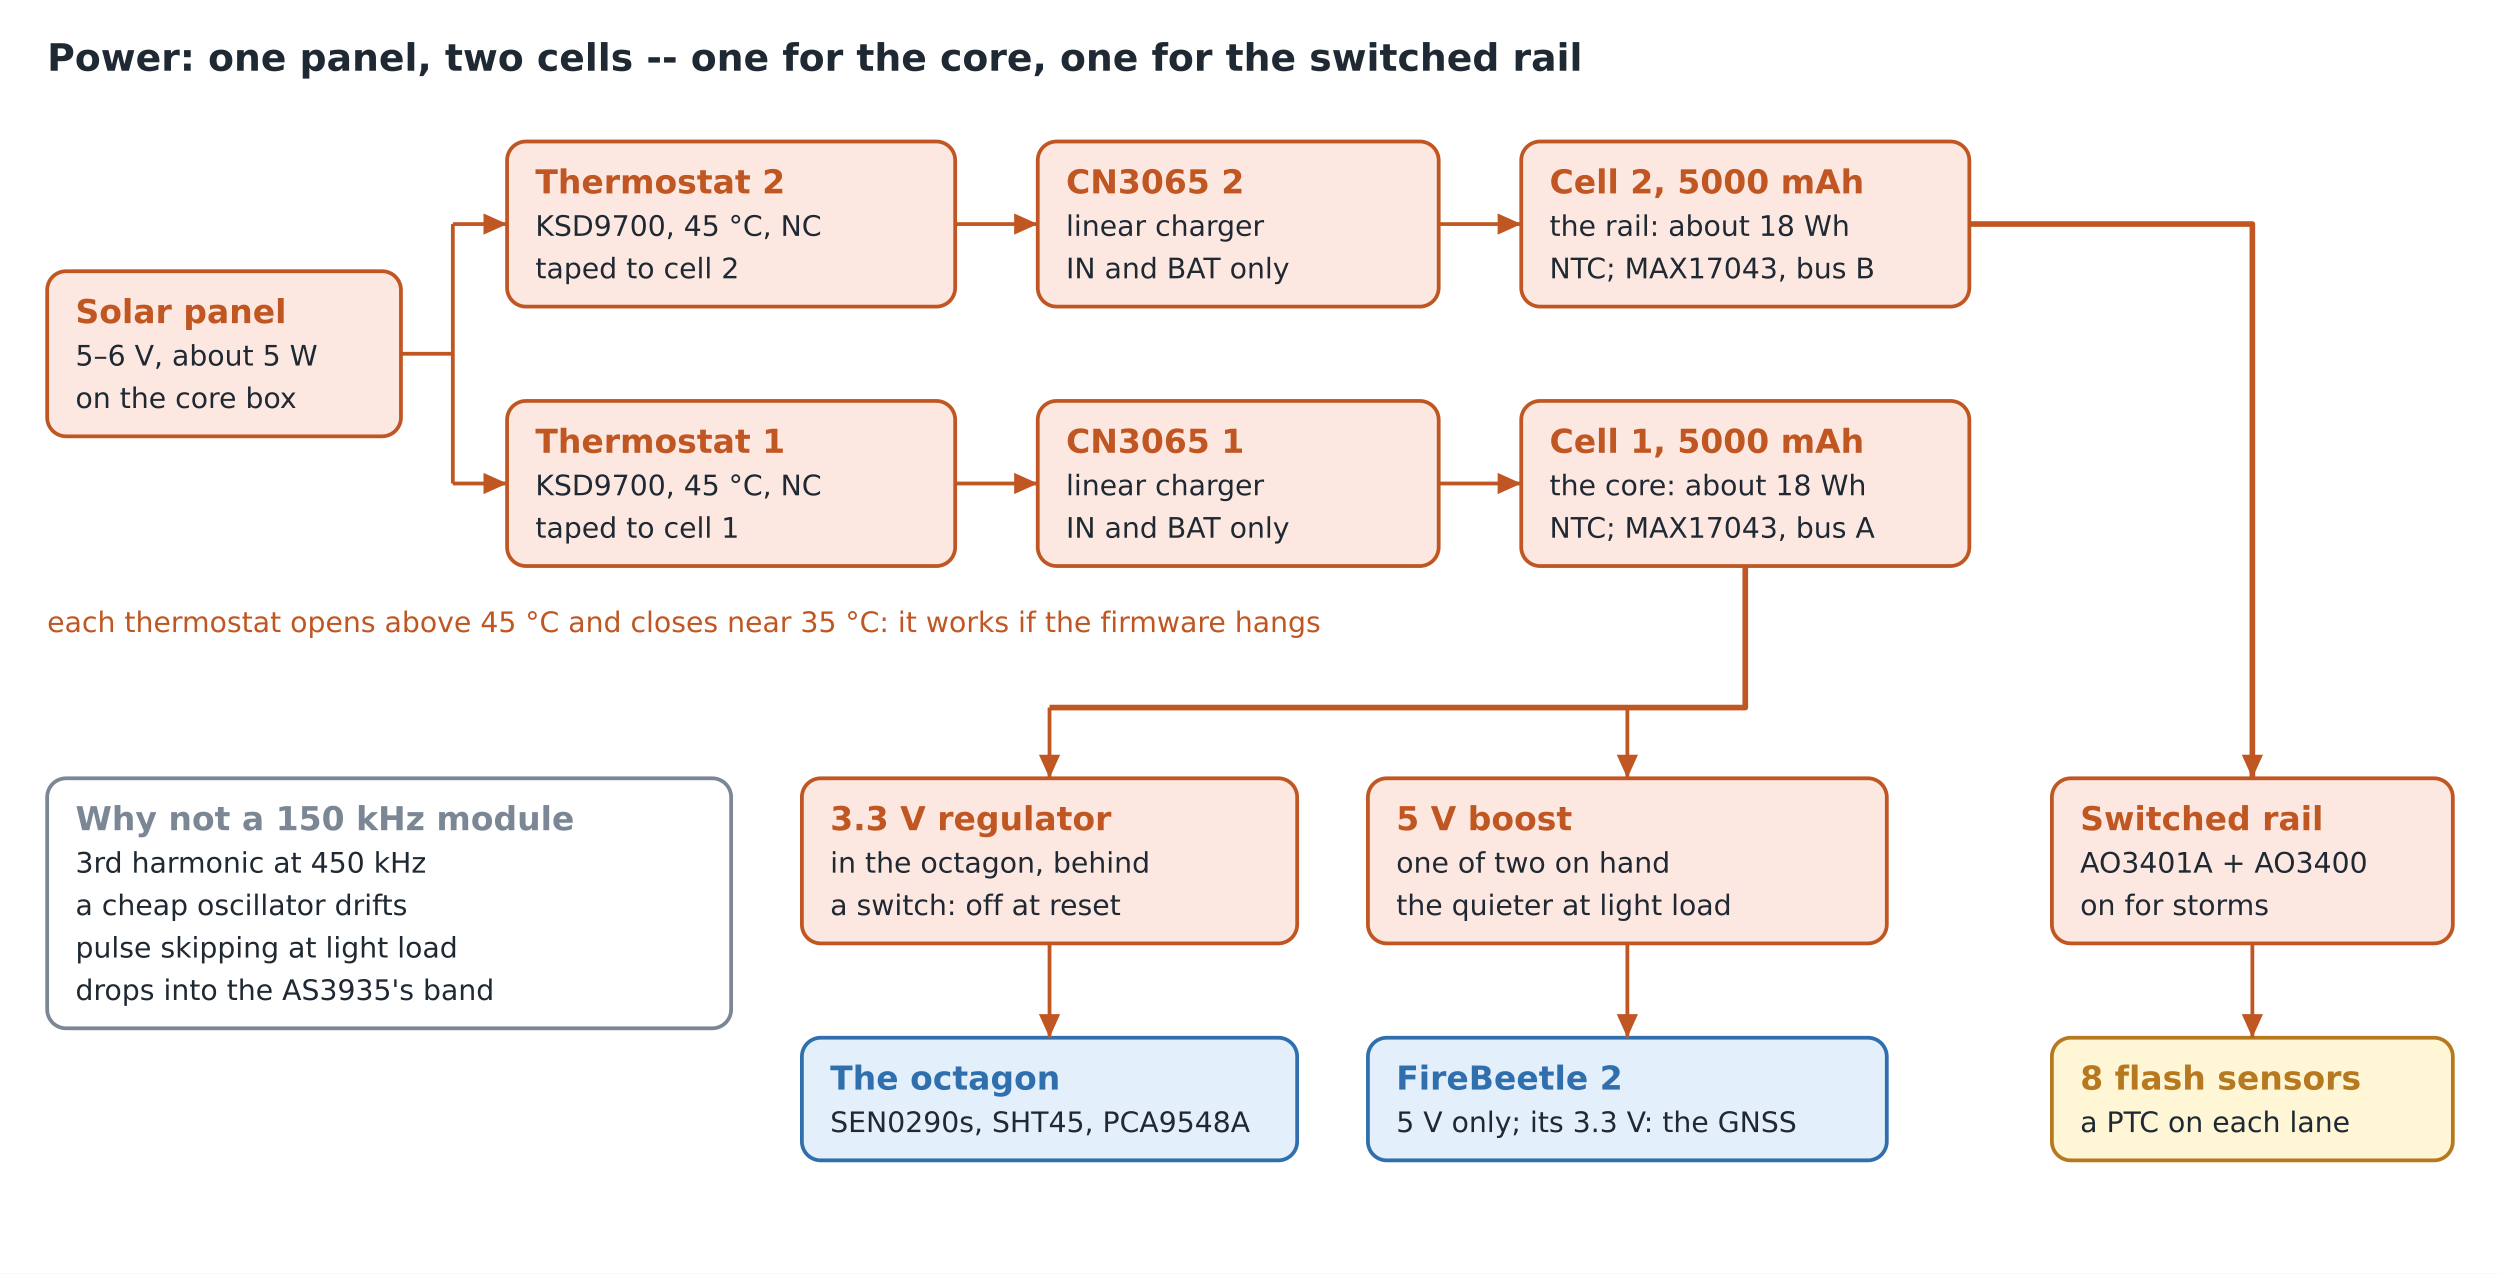
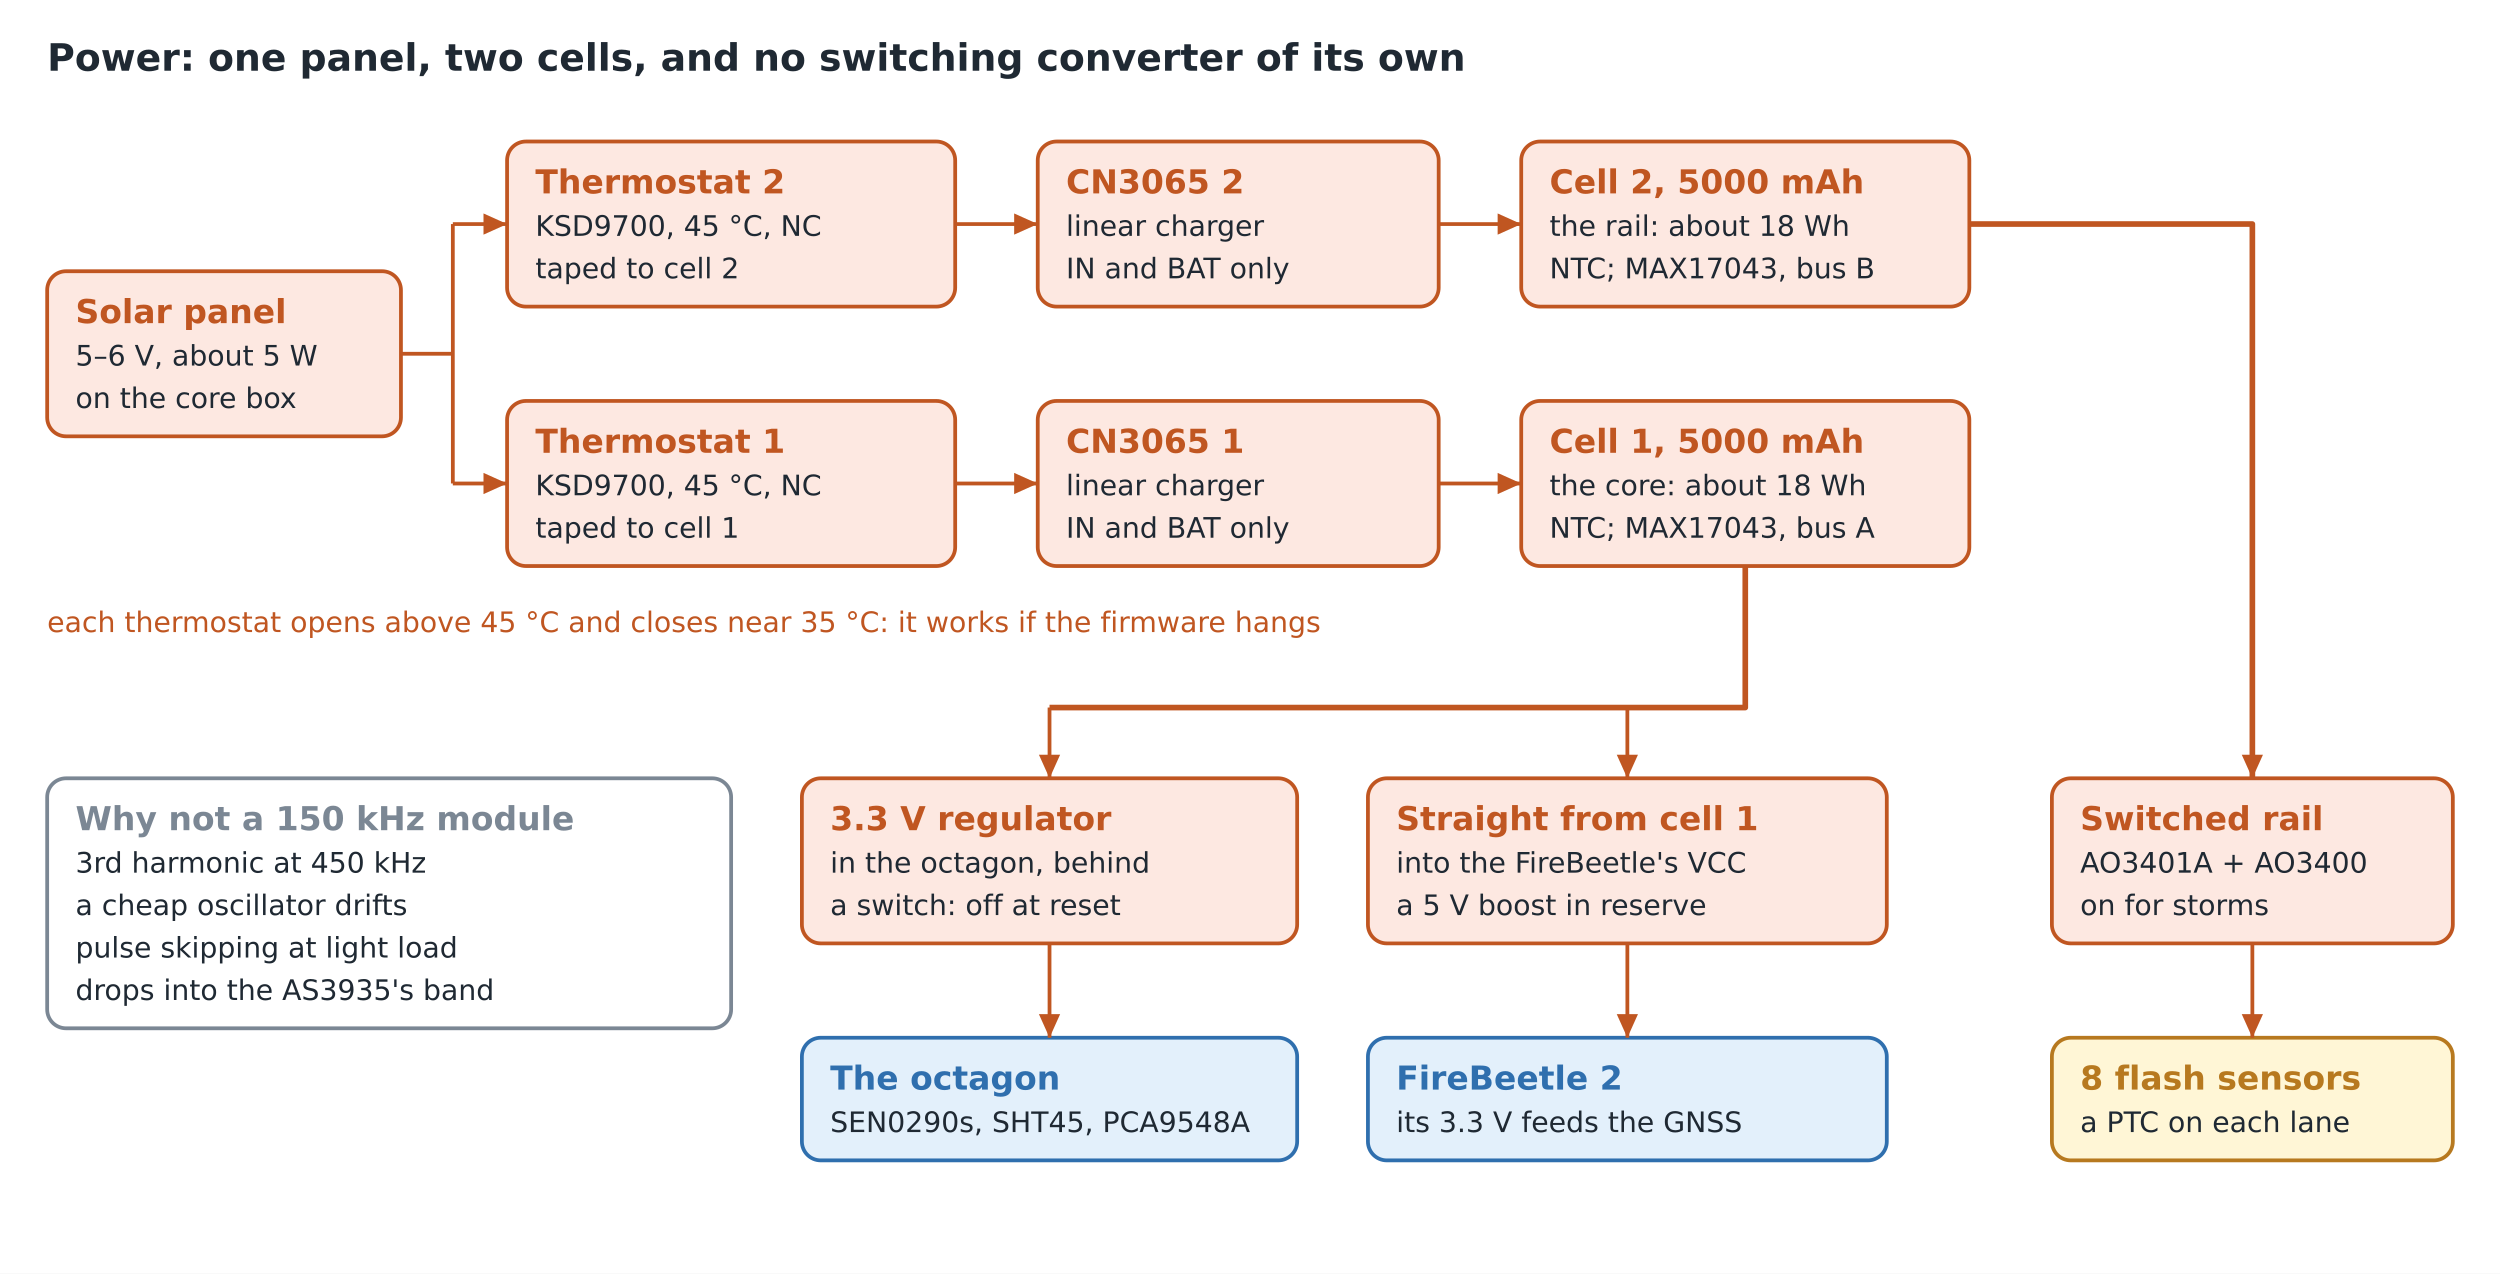
<svg xmlns="http://www.w3.org/2000/svg" width="1060" height="540" viewBox="0 0 1060 540" font-family="DejaVu Sans, Verdana, sans-serif">
  <rect width="1060" height="540" fill="#ffffff" />
-   <text x="20.0" y="30.0" font-size="16" font-weight="bold" text-anchor="start" fill="#1f2933">Power: one panel, two cells -- one for the core, one for the switched rail</text>
+   <text x="20.0" y="30.0" font-size="16" font-weight="bold" text-anchor="start" fill="#1f2933">Power: one panel, two cells, and no switching converter of its own</text>
  <rect x="20.0" y="115.0" width="150.0" height="70.0" rx="8" fill="#fde8e1" stroke="#c05621" stroke-width="1.6" />
  <text x="32.0" y="137.0" font-size="14" font-weight="bold" text-anchor="start" fill="#c05621">Solar panel</text>
  <text x="32.0" y="155.0" font-size="12" text-anchor="start" fill="#1f2933">5–6 V, about 5 W</text>
  <text x="32.0" y="173.0" font-size="12" text-anchor="start" fill="#1f2933">on the core box</text>
  <rect x="215.0" y="60.0" width="190.0" height="70.0" rx="8" fill="#fde8e1" stroke="#c05621" stroke-width="1.6" />
  <text x="227.0" y="82.0" font-size="14" font-weight="bold" text-anchor="start" fill="#c05621">Thermostat 2</text>
  <text x="227.0" y="100.0" font-size="12" text-anchor="start" fill="#1f2933">KSD9700, 45 °C, NC</text>
  <text x="227.0" y="118.0" font-size="12" text-anchor="start" fill="#1f2933">taped to cell 2</text>
  <rect x="440.0" y="60.0" width="170.0" height="70.0" rx="8" fill="#fde8e1" stroke="#c05621" stroke-width="1.6" />
  <text x="452.0" y="82.0" font-size="14" font-weight="bold" text-anchor="start" fill="#c05621">CN3065 2</text>
  <text x="452.0" y="100.0" font-size="12" text-anchor="start" fill="#1f2933">linear charger</text>
  <text x="452.0" y="118.0" font-size="12" text-anchor="start" fill="#1f2933">IN and BAT only</text>
  <rect x="645.0" y="60.0" width="190.0" height="70.0" rx="8" fill="#fde8e1" stroke="#c05621" stroke-width="1.6" />
  <text x="657.0" y="82.0" font-size="14" font-weight="bold" text-anchor="start" fill="#c05621">Cell 2, 5000 mAh</text>
  <text x="657.0" y="100.0" font-size="12" text-anchor="start" fill="#1f2933">the rail: about 18 Wh</text>
  <text x="657.0" y="118.0" font-size="12" text-anchor="start" fill="#1f2933">NTC; MAX17043, bus B</text>
  <polyline points="405.0,95.0 440.0,95.0" fill="none" stroke="#c05621" stroke-width="1.6" stroke-linejoin="round" />
  <polygon points="440.0,95.0 430.0,90.5 430.0,99.5" fill="#c05621" />
  <polyline points="610.0,95.0 645.0,95.0" fill="none" stroke="#c05621" stroke-width="1.6" stroke-linejoin="round" />
  <polygon points="645.0,95.0 635.0,90.5 635.0,99.5" fill="#c05621" />
  <rect x="215.0" y="170.0" width="190.0" height="70.0" rx="8" fill="#fde8e1" stroke="#c05621" stroke-width="1.6" />
  <text x="227.0" y="192.0" font-size="14" font-weight="bold" text-anchor="start" fill="#c05621">Thermostat 1</text>
  <text x="227.0" y="210.0" font-size="12" text-anchor="start" fill="#1f2933">KSD9700, 45 °C, NC</text>
  <text x="227.0" y="228.0" font-size="12" text-anchor="start" fill="#1f2933">taped to cell 1</text>
  <rect x="440.0" y="170.0" width="170.0" height="70.0" rx="8" fill="#fde8e1" stroke="#c05621" stroke-width="1.6" />
  <text x="452.0" y="192.0" font-size="14" font-weight="bold" text-anchor="start" fill="#c05621">CN3065 1</text>
  <text x="452.0" y="210.0" font-size="12" text-anchor="start" fill="#1f2933">linear charger</text>
  <text x="452.0" y="228.0" font-size="12" text-anchor="start" fill="#1f2933">IN and BAT only</text>
  <rect x="645.0" y="170.0" width="190.0" height="70.0" rx="8" fill="#fde8e1" stroke="#c05621" stroke-width="1.6" />
  <text x="657.0" y="192.0" font-size="14" font-weight="bold" text-anchor="start" fill="#c05621">Cell 1, 5000 mAh</text>
  <text x="657.0" y="210.0" font-size="12" text-anchor="start" fill="#1f2933">the core: about 18 Wh</text>
  <text x="657.0" y="228.0" font-size="12" text-anchor="start" fill="#1f2933">NTC; MAX17043, bus A</text>
  <polyline points="405.0,205.0 440.0,205.0" fill="none" stroke="#c05621" stroke-width="1.6" stroke-linejoin="round" />
  <polygon points="440.0,205.0 430.0,200.5 430.0,209.5" fill="#c05621" />
  <polyline points="610.0,205.0 645.0,205.0" fill="none" stroke="#c05621" stroke-width="1.6" stroke-linejoin="round" />
  <polygon points="645.0,205.0 635.0,200.5 635.0,209.5" fill="#c05621" />
  <polyline points="170.0,150.0 192.0,150.0" fill="none" stroke="#c05621" stroke-width="1.6" stroke-linejoin="round" />
  <polyline points="192.0,95.0 192.0,205.0" fill="none" stroke="#c05621" stroke-width="1.6" stroke-linejoin="round" />
  <polyline points="192.0,95.0 215.0,95.0" fill="none" stroke="#c05621" stroke-width="1.6" stroke-linejoin="round" />
  <polygon points="215.0,95.0 205.0,90.5 205.0,99.5" fill="#c05621" />
  <polyline points="192.0,205.0 215.0,205.0" fill="none" stroke="#c05621" stroke-width="1.6" stroke-linejoin="round" />
  <polygon points="215.0,205.0 205.0,200.5 205.0,209.5" fill="#c05621" />
  <text x="20.0" y="268.0" font-size="12" text-anchor="start" fill="#c05621">each thermostat opens above 45 °C and closes near 35 °C: it works if the firmware hangs</text>
  <polyline points="740.0,240.0 740.0,300.0 445.0,300.0" fill="none" stroke="#c05621" stroke-width="2.4" stroke-linejoin="round" />
  <polyline points="835.0,95.0 955.0,95.0 955.0,330.0" fill="none" stroke="#c05621" stroke-width="2.4" stroke-linejoin="round" />
  <polygon points="955.0,330.0 959.5,320.0 950.5,320.0" fill="#c05621" />
  <rect x="340.0" y="330.0" width="210.0" height="70.0" rx="8" fill="#fde8e1" stroke="#c05621" stroke-width="1.6" />
  <text x="352.0" y="352.0" font-size="14" font-weight="bold" text-anchor="start" fill="#c05621">3.3 V regulator</text>
  <text x="352.0" y="370.0" font-size="12" text-anchor="start" fill="#1f2933">in the octagon, behind</text>
  <text x="352.0" y="388.0" font-size="12" text-anchor="start" fill="#1f2933">a switch: off at reset</text>
  <rect x="580.0" y="330.0" width="220.0" height="70.0" rx="8" fill="#fde8e1" stroke="#c05621" stroke-width="1.6" />
-   <text x="592.0" y="352.0" font-size="14" font-weight="bold" text-anchor="start" fill="#c05621">5 V boost</text>
-   <text x="592.0" y="370.0" font-size="12" text-anchor="start" fill="#1f2933">one of two on hand</text>
-   <text x="592.0" y="388.0" font-size="12" text-anchor="start" fill="#1f2933">the quieter at light load</text>
+   <text x="592.0" y="352.0" font-size="14" font-weight="bold" text-anchor="start" fill="#c05621">Straight from cell 1</text>
+   <text x="592.0" y="370.0" font-size="12" text-anchor="start" fill="#1f2933">into the FireBeetle's VCC</text>
+   <text x="592.0" y="388.0" font-size="12" text-anchor="start" fill="#1f2933">a 5 V boost in reserve</text>
  <rect x="870.0" y="330.0" width="170.0" height="70.0" rx="8" fill="#fde8e1" stroke="#c05621" stroke-width="1.6" />
  <text x="882.0" y="352.0" font-size="14" font-weight="bold" text-anchor="start" fill="#c05621">Switched rail</text>
  <text x="882.0" y="370.0" font-size="12" text-anchor="start" fill="#1f2933">AO3401A + AO3400</text>
  <text x="882.0" y="388.0" font-size="12" text-anchor="start" fill="#1f2933">on for storms</text>
  <polyline points="445.0,300.0 445.0,330.0" fill="none" stroke="#c05621" stroke-width="1.6" stroke-linejoin="round" />
  <polygon points="445.0,330.0 449.5,320.0 440.5,320.0" fill="#c05621" />
  <polyline points="690.0,300.0 690.0,330.0" fill="none" stroke="#c05621" stroke-width="1.6" stroke-linejoin="round" />
  <polygon points="690.0,330.0 694.5,320.0 685.5,320.0" fill="#c05621" />
  <rect x="340.0" y="440.0" width="210.0" height="52.0" rx="8" fill="#e3f0fb" stroke="#2f6fae" stroke-width="1.6" />
  <text x="352.0" y="462.0" font-size="14" font-weight="bold" text-anchor="start" fill="#2f6fae">The octagon</text>
  <text x="352.0" y="480.0" font-size="12" text-anchor="start" fill="#1f2933">SEN0290s, SHT45, PCA9548A</text>
  <rect x="580.0" y="440.0" width="220.0" height="52.0" rx="8" fill="#e3f0fb" stroke="#2f6fae" stroke-width="1.6" />
  <text x="592.0" y="462.0" font-size="14" font-weight="bold" text-anchor="start" fill="#2f6fae">FireBeetle 2</text>
-   <text x="592.0" y="480.0" font-size="12" text-anchor="start" fill="#1f2933">5 V only; its 3.3 V: the GNSS</text>
+   <text x="592.0" y="480.0" font-size="12" text-anchor="start" fill="#1f2933">its 3.3 V feeds the GNSS</text>
  <rect x="870.0" y="440.0" width="170.0" height="52.0" rx="8" fill="#fff6d6" stroke="#b7791f" stroke-width="1.6" />
  <text x="882.0" y="462.0" font-size="14" font-weight="bold" text-anchor="start" fill="#b7791f">8 flash sensors</text>
  <text x="882.0" y="480.0" font-size="12" text-anchor="start" fill="#1f2933">a PTC on each lane</text>
  <polyline points="445.0,400.0 445.0,440.0" fill="none" stroke="#c05621" stroke-width="1.6" stroke-linejoin="round" />
  <polygon points="445.0,440.0 449.5,430.0 440.5,430.0" fill="#c05621" />
  <polyline points="690.0,400.0 690.0,440.0" fill="none" stroke="#c05621" stroke-width="1.6" stroke-linejoin="round" />
  <polygon points="690.0,440.0 694.5,430.0 685.5,430.0" fill="#c05621" />
  <polyline points="955.0,400.0 955.0,440.0" fill="none" stroke="#c05621" stroke-width="1.6" stroke-linejoin="round" />
  <polygon points="955.0,440.0 959.5,430.0 950.5,430.0" fill="#c05621" />
  <rect x="20.0" y="330.0" width="290.0" height="106.0" rx="8" fill="#ffffff" stroke="#7b8794" stroke-width="1.6" />
  <text x="32.0" y="352.0" font-size="14" font-weight="bold" text-anchor="start" fill="#7b8794">Why not a 150 kHz module</text>
  <text x="32.0" y="370.0" font-size="12" text-anchor="start" fill="#1f2933">3rd harmonic at 450 kHz</text>
  <text x="32.0" y="388.0" font-size="12" text-anchor="start" fill="#1f2933">a cheap oscillator drifts</text>
  <text x="32.0" y="406.0" font-size="12" text-anchor="start" fill="#1f2933">pulse skipping at light load</text>
  <text x="32.0" y="424.0" font-size="12" text-anchor="start" fill="#1f2933">drops into the AS3935's band</text>
</svg>
